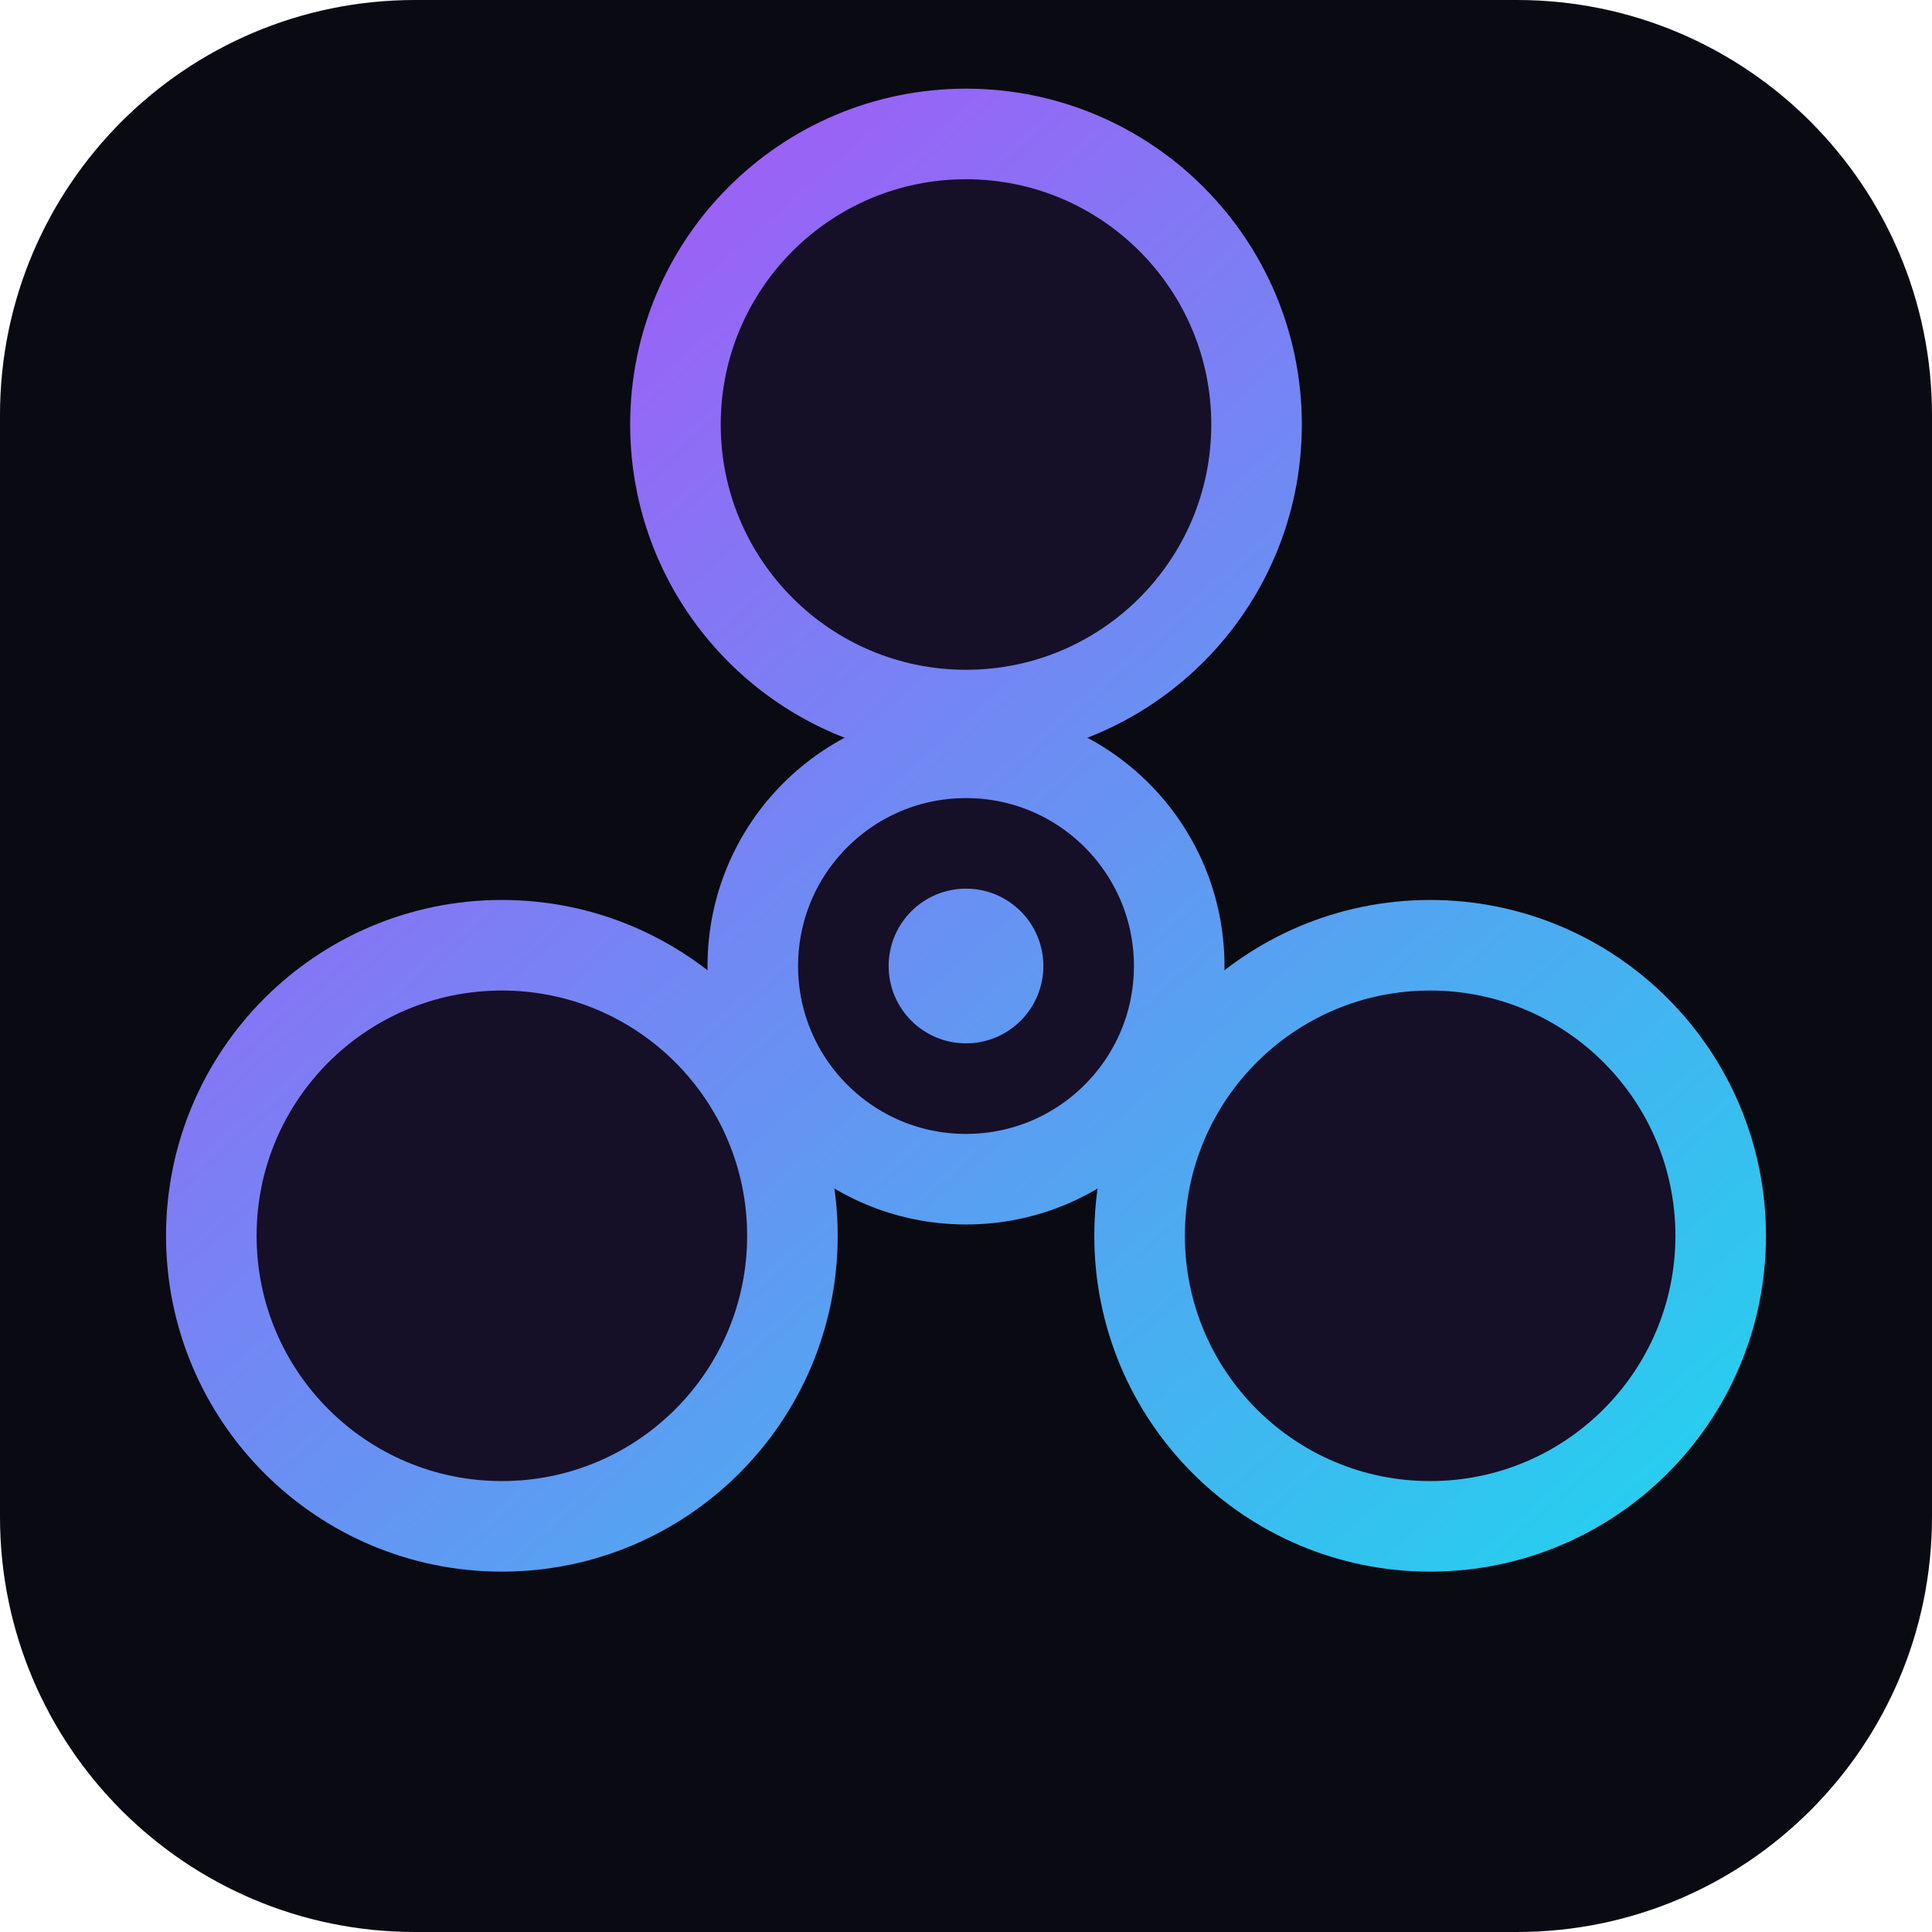
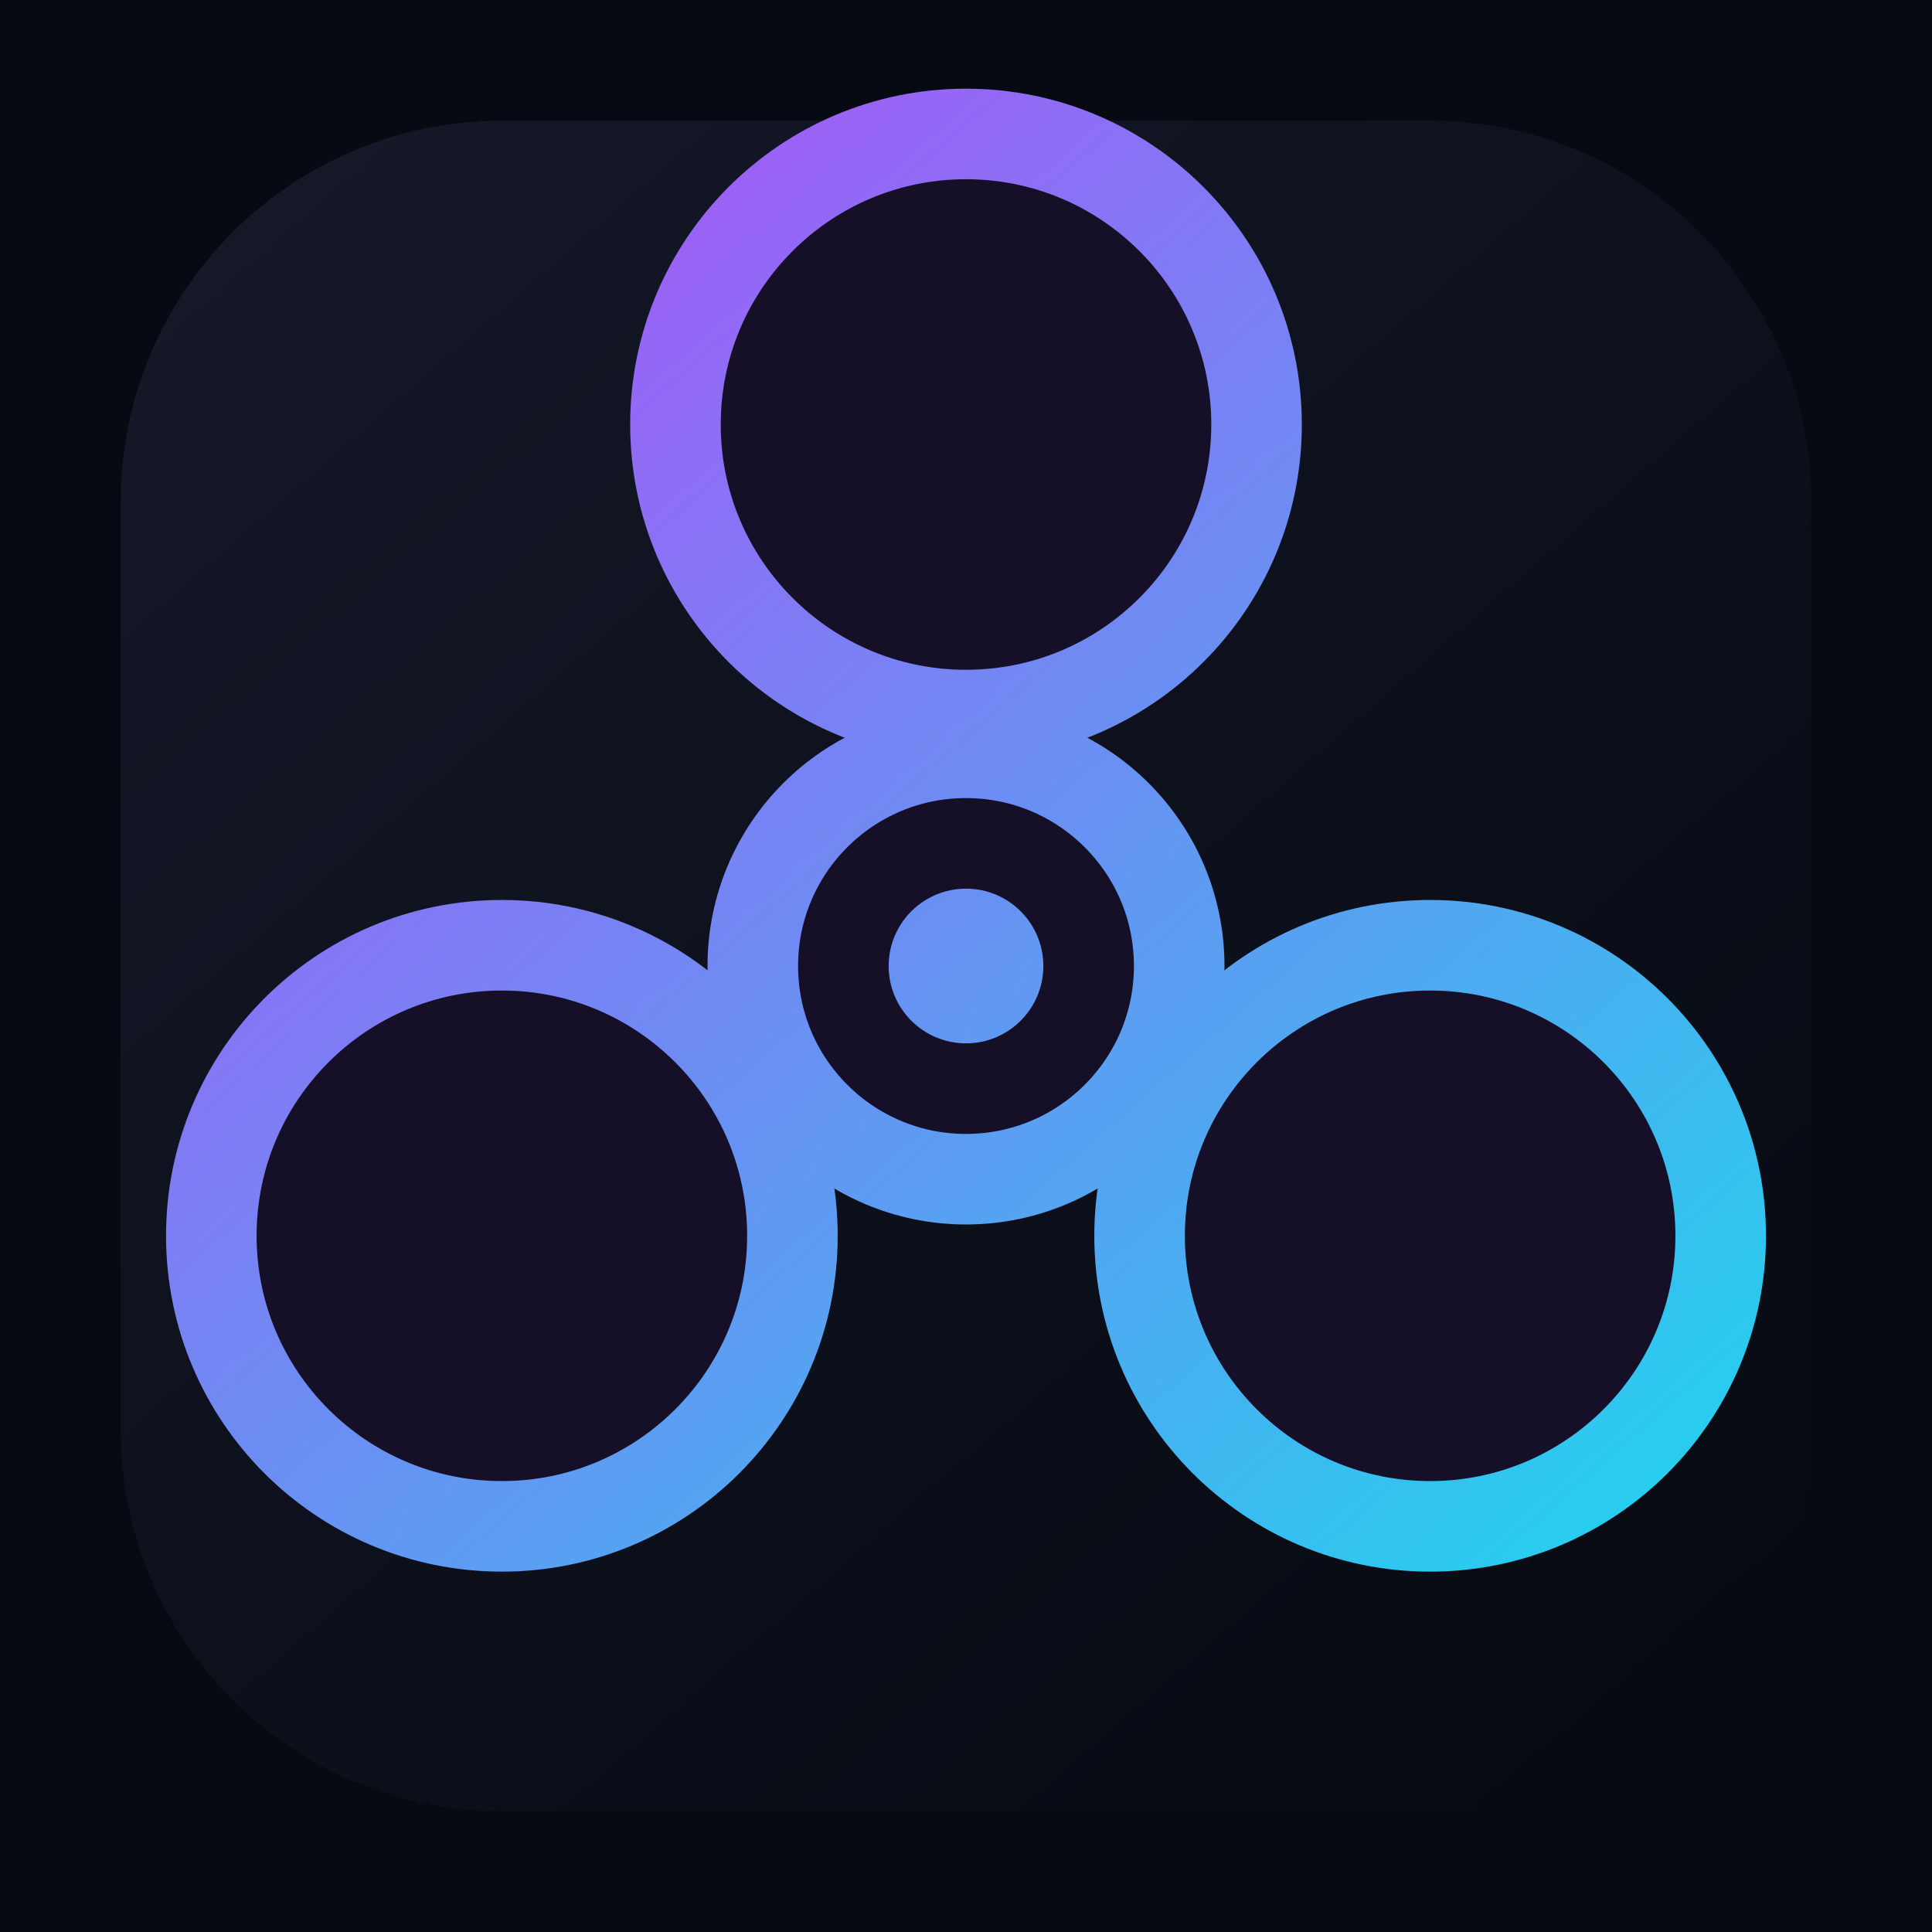
<svg xmlns="http://www.w3.org/2000/svg" viewBox="0 0 1024 1024" role="img" aria-label="SPIN icon">
  <defs>
    <linearGradient id="spin-gradient" x1="185" y1="140" x2="840" y2="884" gradientUnits="userSpaceOnUse">
      <stop offset="0" stop-color="#a855f7" />
      <stop offset="1" stop-color="#22d3ee" />
    </linearGradient>
+     <linearGradient id="spin-surface" x1="148" y1="92" x2="876" y2="928" gradientUnits="userSpaceOnUse">
+       <stop offset="0" stop-color="#141827" />
+       <stop offset="1" stop-color="#070a12" />
+     </linearGradient>
  </defs>
-   <rect width="1024" height="1024" rx="220" fill="#0a0a12" />
+   <rect width="1024" height="1024" fill="#070a12" />
+   <rect x="64" y="64" width="896" height="896" rx="202" fill="url(#spin-surface)" />
  <g fill="#160f28" stroke="url(#spin-gradient)" stroke-width="48">
    <circle cx="512" cy="225" r="154" />
    <circle cx="758" cy="655" r="154" />
    <circle cx="266" cy="655" r="154" />
    <circle cx="512" cy="512" r="113" />
  </g>
  <circle cx="512" cy="512" r="41" fill="url(#spin-gradient)" />
</svg>
